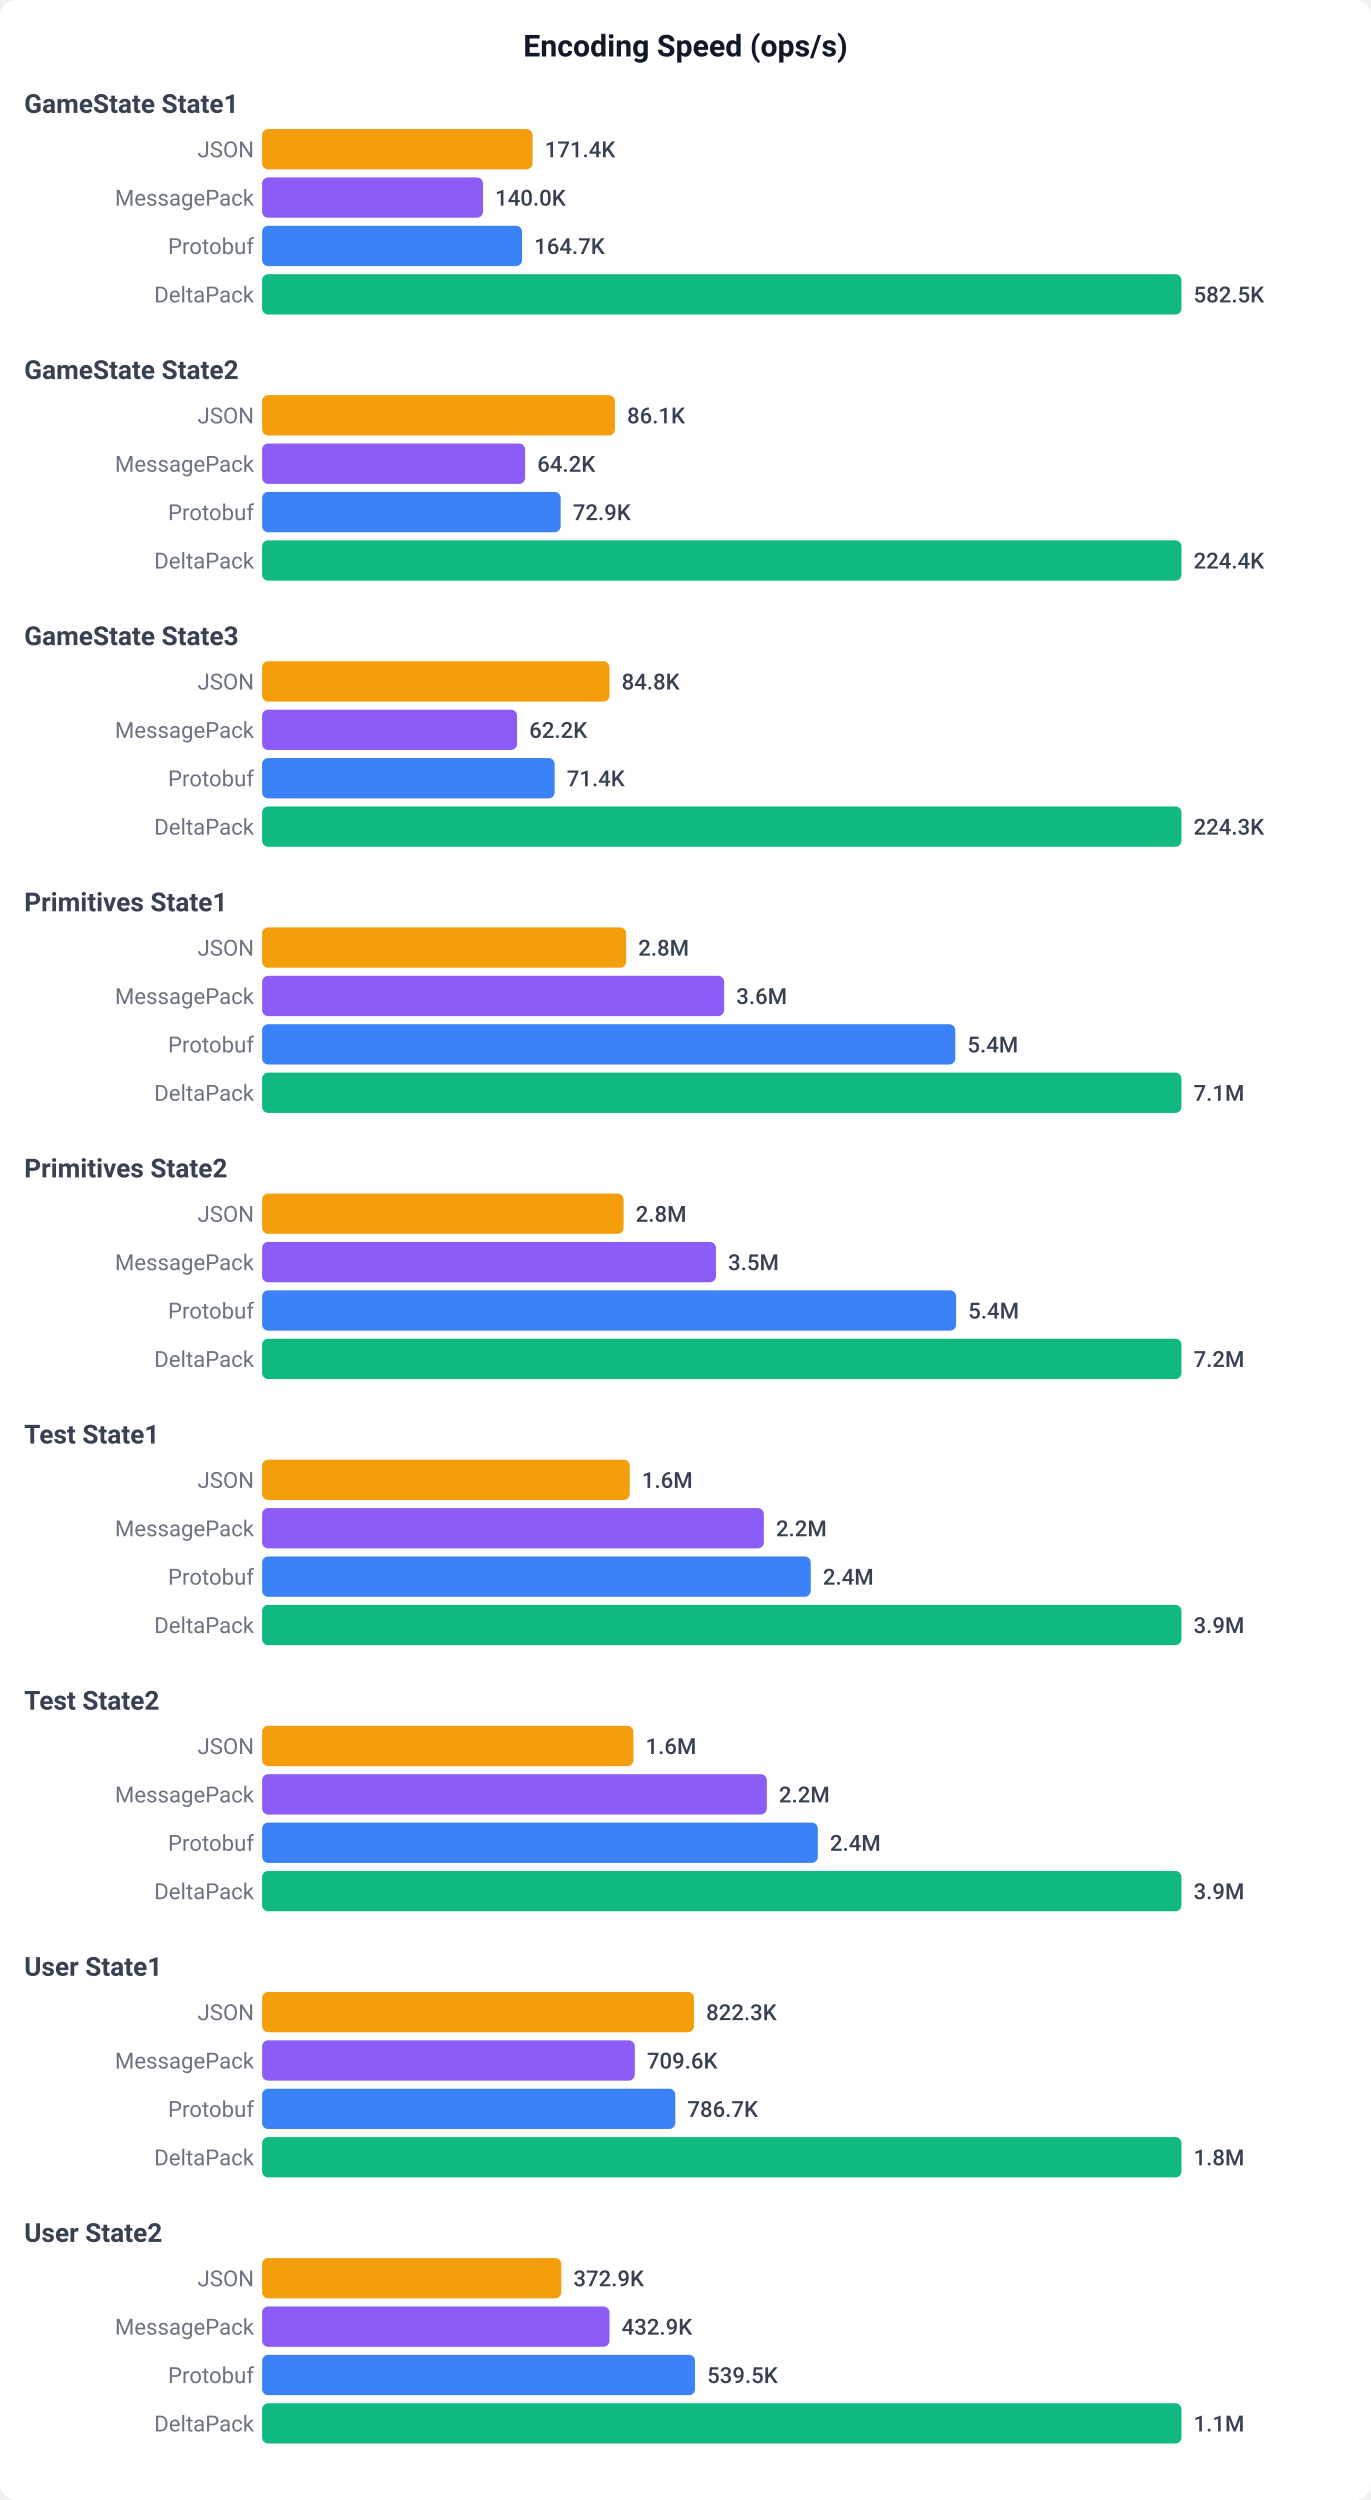
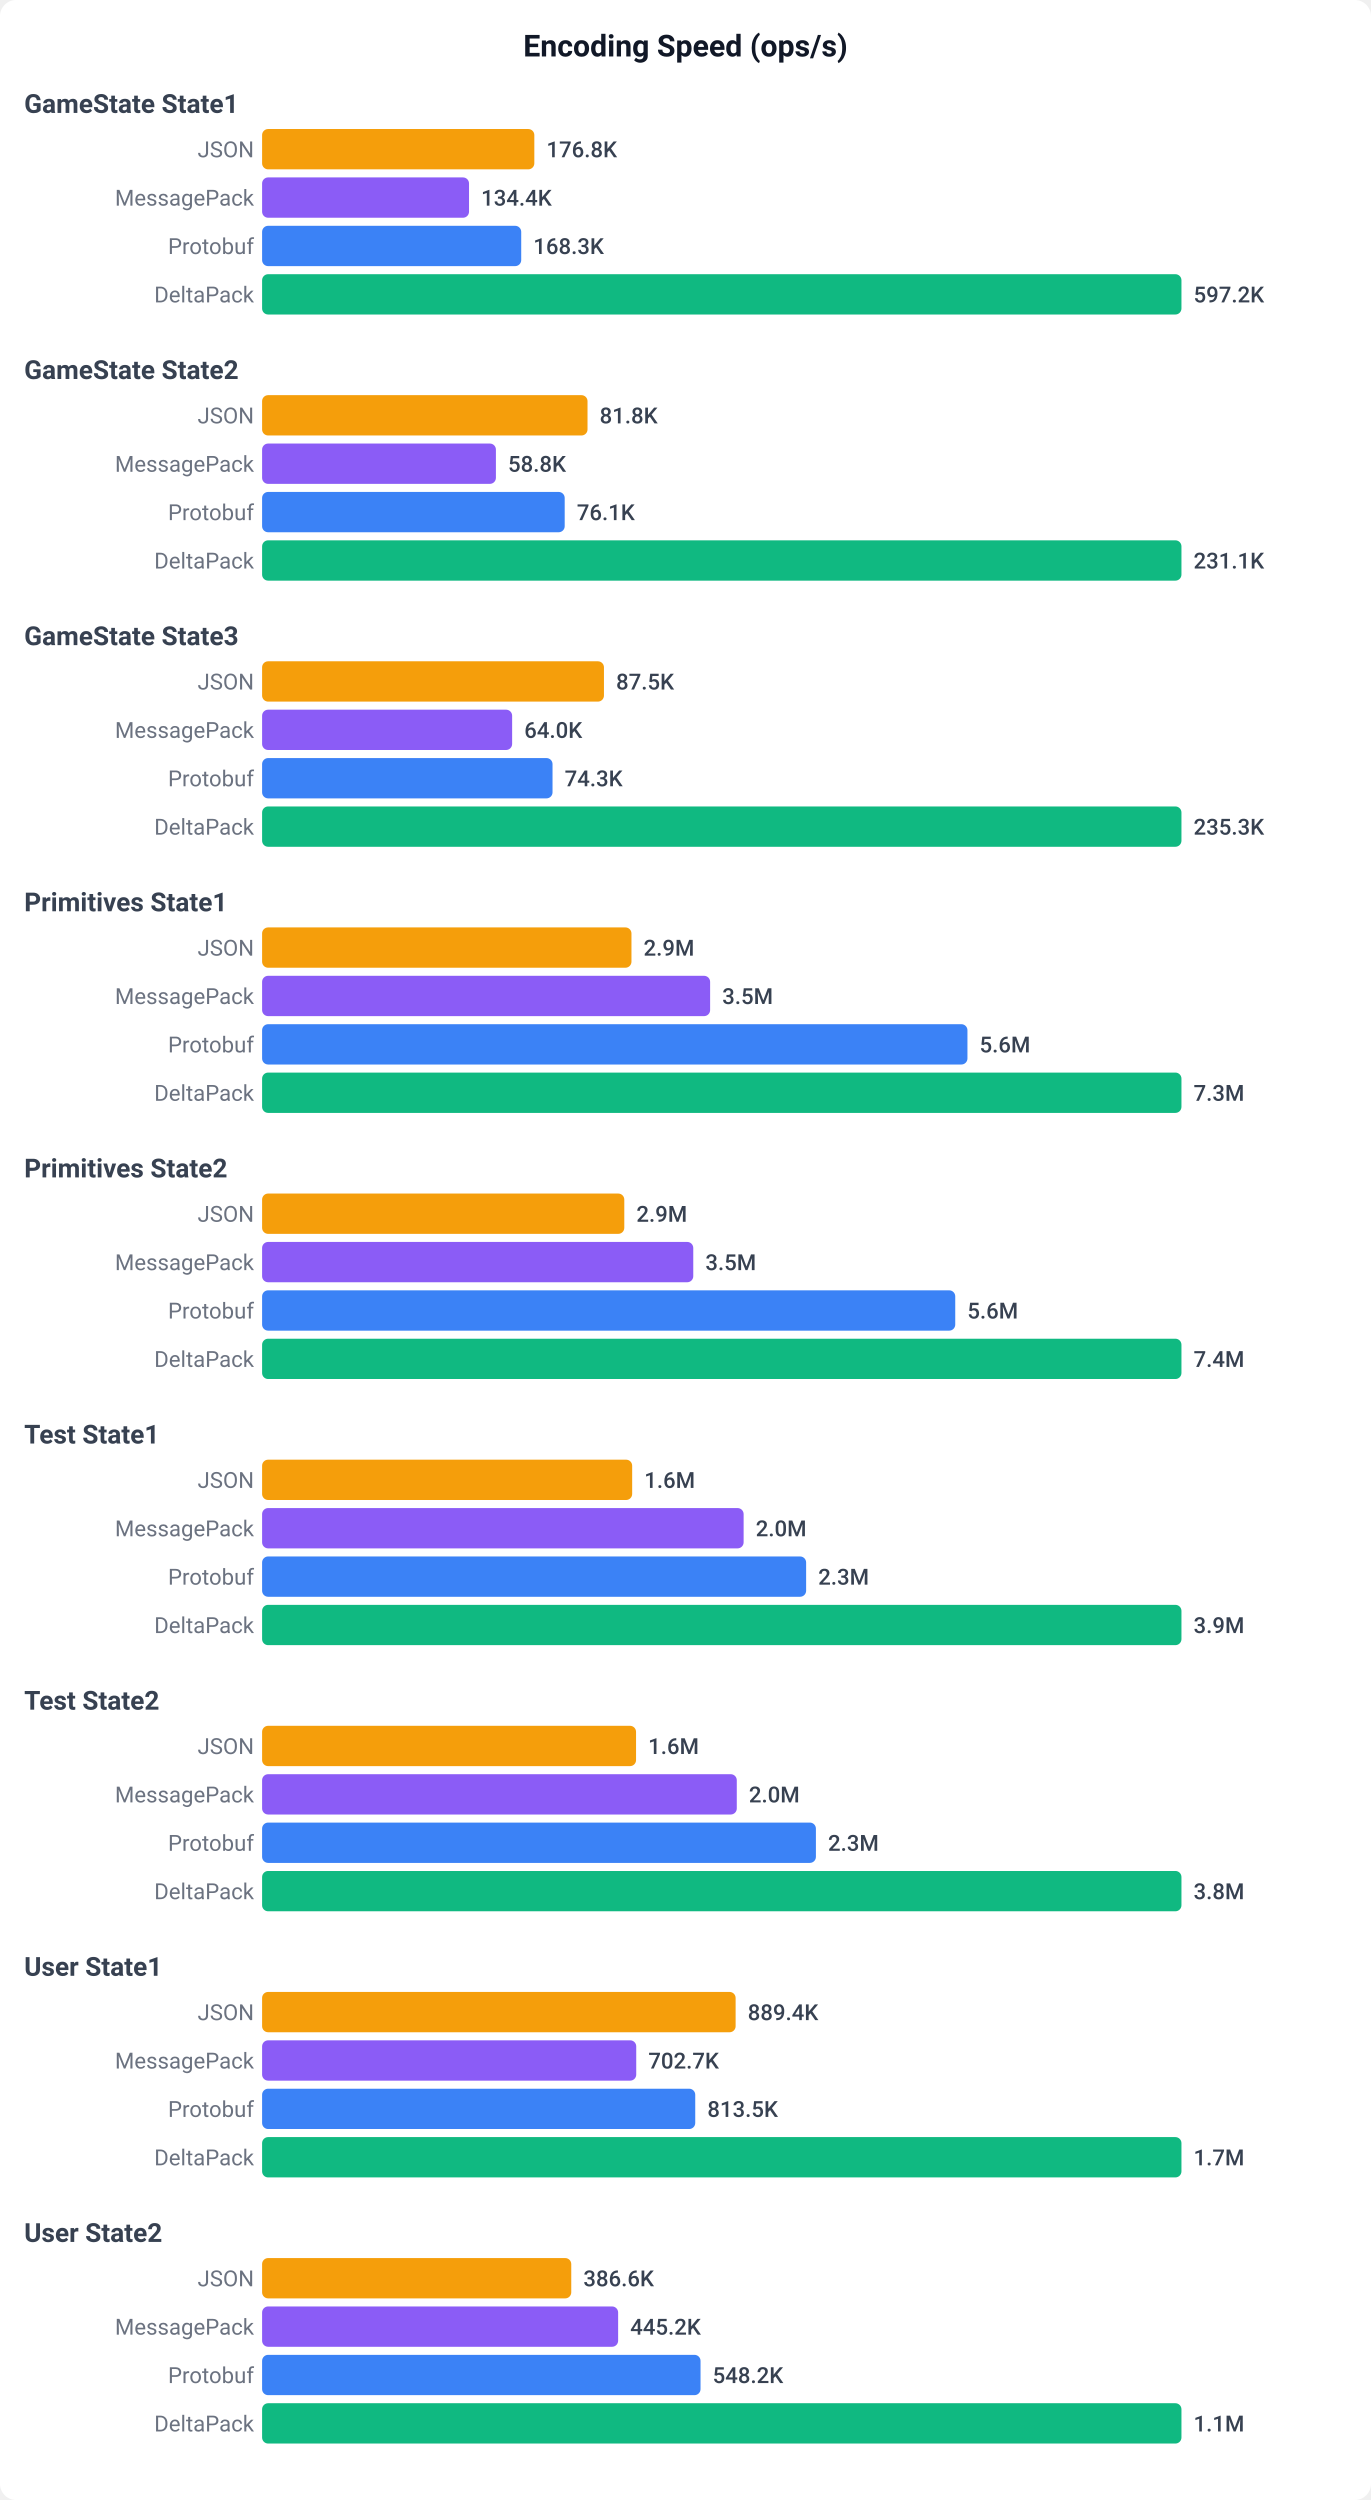
<svg xmlns="http://www.w3.org/2000/svg" width="680" height="1240" viewBox="0 0 680 1240">
  <style>
    text { font-family: -apple-system, BlinkMacSystemFont, "Segoe UI", Roboto, sans-serif; }
  </style>
  <rect width="680" height="1240" fill="white" rx="8" />
  <text x="340" y="28" text-anchor="middle" font-size="15" font-weight="bold" fill="#111827">Encoding Speed (ops/s)</text>
  <text x="12" y="56" font-size="13" font-weight="600" fill="#374151">GameState State1</text>
  <text x="126" y="78" text-anchor="end" font-size="11" fill="#6b7280">JSON</text>
-   <rect x="130" y="64" width="134.179" height="20" fill="#f59e0b" rx="3" />
-   <text x="270.179" y="78" font-size="11" fill="#374151" font-weight="500">171.4K</text>
+   <rect x="130" y="64" width="135.027" height="20" fill="#f59e0b" rx="3" />
+   <text x="271.027" y="78" font-size="11" fill="#374151" font-weight="500">176.8K</text>
  <text x="126" y="102" text-anchor="end" font-size="11" fill="#6b7280">MessagePack</text>
-   <rect x="130" y="88" width="109.577" height="20" fill="#8b5cf6" rx="3" />
-   <text x="245.577" y="102" font-size="11" fill="#374151" font-weight="500">140.0K</text>
+   <rect x="130" y="88" width="102.638" height="20" fill="#8b5cf6" rx="3" />
+   <text x="238.638" y="102" font-size="11" fill="#374151" font-weight="500">134.4K</text>
  <text x="126" y="126" text-anchor="end" font-size="11" fill="#6b7280">Protobuf</text>
-   <rect x="130" y="112" width="128.933" height="20" fill="#3b82f6" rx="3" />
-   <text x="264.933" y="126" font-size="11" fill="#374151" font-weight="500">164.7K</text>
+   <rect x="130" y="112" width="128.525" height="20" fill="#3b82f6" rx="3" />
+   <text x="264.525" y="126" font-size="11" fill="#374151" font-weight="500">168.3K</text>
  <text x="126" y="150" text-anchor="end" font-size="11" fill="#6b7280">DeltaPack</text>
  <rect x="130" y="136" width="456" height="20" fill="#10b981" rx="3" />
-   <text x="592" y="150" font-size="11" fill="#374151" font-weight="500">582.5K</text>
+   <text x="592" y="150" font-size="11" fill="#374151" font-weight="500">597.2K</text>
  <text x="12" y="188" font-size="13" font-weight="600" fill="#374151">GameState State2</text>
  <text x="126" y="210" text-anchor="end" font-size="11" fill="#6b7280">JSON</text>
-   <rect x="130" y="196" width="174.995" height="20" fill="#f59e0b" rx="3" />
-   <text x="310.995" y="210" font-size="11" fill="#374151" font-weight="500">86.1K</text>
+   <rect x="130" y="196" width="161.412" height="20" fill="#f59e0b" rx="3" />
+   <text x="297.412" y="210" font-size="11" fill="#374151" font-weight="500">81.8K</text>
  <text x="126" y="234" text-anchor="end" font-size="11" fill="#6b7280">MessagePack</text>
-   <rect x="130" y="220" width="130.475" height="20" fill="#8b5cf6" rx="3" />
-   <text x="266.475" y="234" font-size="11" fill="#374151" font-weight="500">64.2K</text>
+   <rect x="130" y="220" width="115.972" height="20" fill="#8b5cf6" rx="3" />
+   <text x="251.972" y="234" font-size="11" fill="#374151" font-weight="500">58.8K</text>
  <text x="126" y="258" text-anchor="end" font-size="11" fill="#6b7280">Protobuf</text>
-   <rect x="130" y="244" width="148.098" height="20" fill="#3b82f6" rx="3" />
-   <text x="284.098" y="258" font-size="11" fill="#374151" font-weight="500">72.9K</text>
+   <rect x="130" y="244" width="150.09" height="20" fill="#3b82f6" rx="3" />
+   <text x="286.09" y="258" font-size="11" fill="#374151" font-weight="500">76.1K</text>
  <text x="126" y="282" text-anchor="end" font-size="11" fill="#6b7280">DeltaPack</text>
  <rect x="130" y="268" width="456" height="20" fill="#10b981" rx="3" />
-   <text x="592" y="282" font-size="11" fill="#374151" font-weight="500">224.4K</text>
+   <text x="592" y="282" font-size="11" fill="#374151" font-weight="500">231.1K</text>
  <text x="12" y="320" font-size="13" font-weight="600" fill="#374151">GameState State3</text>
  <text x="126" y="342" text-anchor="end" font-size="11" fill="#6b7280">JSON</text>
-   <rect x="130" y="328" width="172.32" height="20" fill="#f59e0b" rx="3" />
-   <text x="308.32" y="342" font-size="11" fill="#374151" font-weight="500">84.8K</text>
+   <rect x="130" y="328" width="169.56" height="20" fill="#f59e0b" rx="3" />
+   <text x="305.56" y="342" font-size="11" fill="#374151" font-weight="500">87.5K</text>
  <text x="126" y="366" text-anchor="end" font-size="11" fill="#6b7280">MessagePack</text>
-   <rect x="130" y="352" width="126.479" height="20" fill="#8b5cf6" rx="3" />
-   <text x="262.479" y="366" font-size="11" fill="#374151" font-weight="500">62.2K</text>
+   <rect x="130" y="352" width="124.019" height="20" fill="#8b5cf6" rx="3" />
+   <text x="260.019" y="366" font-size="11" fill="#374151" font-weight="500">64.0K</text>
  <text x="126" y="390" text-anchor="end" font-size="11" fill="#6b7280">Protobuf</text>
-   <rect x="130" y="376" width="145.11" height="20" fill="#3b82f6" rx="3" />
-   <text x="281.11" y="390" font-size="11" fill="#374151" font-weight="500">71.4K</text>
+   <rect x="130" y="376" width="144.056" height="20" fill="#3b82f6" rx="3" />
+   <text x="280.056" y="390" font-size="11" fill="#374151" font-weight="500">74.3K</text>
  <text x="126" y="414" text-anchor="end" font-size="11" fill="#6b7280">DeltaPack</text>
  <rect x="130" y="400" width="456" height="20" fill="#10b981" rx="3" />
-   <text x="592" y="414" font-size="11" fill="#374151" font-weight="500">224.3K</text>
+   <text x="592" y="414" font-size="11" fill="#374151" font-weight="500">235.3K</text>
  <text x="12" y="452" font-size="13" font-weight="600" fill="#374151">Primitives State1</text>
  <text x="126" y="474" text-anchor="end" font-size="11" fill="#6b7280">JSON</text>
-   <rect x="130" y="460" width="180.557" height="20" fill="#f59e0b" rx="3" />
-   <text x="316.557" y="474" font-size="11" fill="#374151" font-weight="500">2.8M</text>
+   <rect x="130" y="460" width="183.206" height="20" fill="#f59e0b" rx="3" />
+   <text x="319.206" y="474" font-size="11" fill="#374151" font-weight="500">2.9M</text>
  <text x="126" y="498" text-anchor="end" font-size="11" fill="#6b7280">MessagePack</text>
-   <rect x="130" y="484" width="229.178" height="20" fill="#8b5cf6" rx="3" />
-   <text x="365.178" y="498" font-size="11" fill="#374151" font-weight="500">3.6M</text>
+   <rect x="130" y="484" width="222.22" height="20" fill="#8b5cf6" rx="3" />
+   <text x="358.22" y="498" font-size="11" fill="#374151" font-weight="500">3.5M</text>
  <text x="126" y="522" text-anchor="end" font-size="11" fill="#6b7280">Protobuf</text>
-   <rect x="130" y="508" width="343.827" height="20" fill="#3b82f6" rx="3" />
-   <text x="479.827" y="522" font-size="11" fill="#374151" font-weight="500">5.4M</text>
+   <rect x="130" y="508" width="349.852" height="20" fill="#3b82f6" rx="3" />
+   <text x="485.852" y="522" font-size="11" fill="#374151" font-weight="500">5.6M</text>
  <text x="126" y="546" text-anchor="end" font-size="11" fill="#6b7280">DeltaPack</text>
  <rect x="130" y="532" width="456" height="20" fill="#10b981" rx="3" />
-   <text x="592" y="546" font-size="11" fill="#374151" font-weight="500">7.1M</text>
+   <text x="592" y="546" font-size="11" fill="#374151" font-weight="500">7.3M</text>
  <text x="12" y="584" font-size="13" font-weight="600" fill="#374151">Primitives State2</text>
  <text x="126" y="606" text-anchor="end" font-size="11" fill="#6b7280">JSON</text>
-   <rect x="130" y="592" width="179.306" height="20" fill="#f59e0b" rx="3" />
-   <text x="315.306" y="606" font-size="11" fill="#374151" font-weight="500">2.8M</text>
+   <rect x="130" y="592" width="179.649" height="20" fill="#f59e0b" rx="3" />
+   <text x="315.649" y="606" font-size="11" fill="#374151" font-weight="500">2.9M</text>
  <text x="126" y="630" text-anchor="end" font-size="11" fill="#6b7280">MessagePack</text>
-   <rect x="130" y="616" width="225.123" height="20" fill="#8b5cf6" rx="3" />
-   <text x="361.123" y="630" font-size="11" fill="#374151" font-weight="500">3.5M</text>
+   <rect x="130" y="616" width="213.86" height="20" fill="#8b5cf6" rx="3" />
+   <text x="349.86" y="630" font-size="11" fill="#374151" font-weight="500">3.5M</text>
  <text x="126" y="654" text-anchor="end" font-size="11" fill="#6b7280">Protobuf</text>
-   <rect x="130" y="640" width="344.233" height="20" fill="#3b82f6" rx="3" />
-   <text x="480.233" y="654" font-size="11" fill="#374151" font-weight="500">5.4M</text>
+   <rect x="130" y="640" width="343.8" height="20" fill="#3b82f6" rx="3" />
+   <text x="479.8" y="654" font-size="11" fill="#374151" font-weight="500">5.6M</text>
  <text x="126" y="678" text-anchor="end" font-size="11" fill="#6b7280">DeltaPack</text>
  <rect x="130" y="664" width="456" height="20" fill="#10b981" rx="3" />
-   <text x="592" y="678" font-size="11" fill="#374151" font-weight="500">7.2M</text>
+   <text x="592" y="678" font-size="11" fill="#374151" font-weight="500">7.4M</text>
  <text x="12" y="716" font-size="13" font-weight="600" fill="#374151">Test State1</text>
  <text x="126" y="738" text-anchor="end" font-size="11" fill="#6b7280">JSON</text>
-   <rect x="130" y="724" width="182.358" height="20" fill="#f59e0b" rx="3" />
-   <text x="318.358" y="738" font-size="11" fill="#374151" font-weight="500">1.6M</text>
+   <rect x="130" y="724" width="183.555" height="20" fill="#f59e0b" rx="3" />
+   <text x="319.555" y="738" font-size="11" fill="#374151" font-weight="500">1.6M</text>
  <text x="126" y="762" text-anchor="end" font-size="11" fill="#6b7280">MessagePack</text>
-   <rect x="130" y="748" width="248.875" height="20" fill="#8b5cf6" rx="3" />
-   <text x="384.875" y="762" font-size="11" fill="#374151" font-weight="500">2.2M</text>
+   <rect x="130" y="748" width="238.838" height="20" fill="#8b5cf6" rx="3" />
+   <text x="374.838" y="762" font-size="11" fill="#374151" font-weight="500">2.0M</text>
  <text x="126" y="786" text-anchor="end" font-size="11" fill="#6b7280">Protobuf</text>
-   <rect x="130" y="772" width="272.136" height="20" fill="#3b82f6" rx="3" />
-   <text x="408.136" y="786" font-size="11" fill="#374151" font-weight="500">2.4M</text>
+   <rect x="130" y="772" width="269.839" height="20" fill="#3b82f6" rx="3" />
+   <text x="405.839" y="786" font-size="11" fill="#374151" font-weight="500">2.3M</text>
  <text x="126" y="810" text-anchor="end" font-size="11" fill="#6b7280">DeltaPack</text>
  <rect x="130" y="796" width="456" height="20" fill="#10b981" rx="3" />
  <text x="592" y="810" font-size="11" fill="#374151" font-weight="500">3.9M</text>
  <text x="12" y="848" font-size="13" font-weight="600" fill="#374151">Test State2</text>
  <text x="126" y="870" text-anchor="end" font-size="11" fill="#6b7280">JSON</text>
-   <rect x="130" y="856" width="184.187" height="20" fill="#f59e0b" rx="3" />
-   <text x="320.187" y="870" font-size="11" fill="#374151" font-weight="500">1.6M</text>
+   <rect x="130" y="856" width="185.481" height="20" fill="#f59e0b" rx="3" />
+   <text x="321.481" y="870" font-size="11" fill="#374151" font-weight="500">1.6M</text>
  <text x="126" y="894" text-anchor="end" font-size="11" fill="#6b7280">MessagePack</text>
-   <rect x="130" y="880" width="250.345" height="20" fill="#8b5cf6" rx="3" />
-   <text x="386.345" y="894" font-size="11" fill="#374151" font-weight="500">2.2M</text>
+   <rect x="130" y="880" width="235.447" height="20" fill="#8b5cf6" rx="3" />
+   <text x="371.447" y="894" font-size="11" fill="#374151" font-weight="500">2.0M</text>
  <text x="126" y="918" text-anchor="end" font-size="11" fill="#6b7280">Protobuf</text>
-   <rect x="130" y="904" width="275.635" height="20" fill="#3b82f6" rx="3" />
-   <text x="411.635" y="918" font-size="11" fill="#374151" font-weight="500">2.4M</text>
+   <rect x="130" y="904" width="274.691" height="20" fill="#3b82f6" rx="3" />
+   <text x="410.691" y="918" font-size="11" fill="#374151" font-weight="500">2.3M</text>
  <text x="126" y="942" text-anchor="end" font-size="11" fill="#6b7280">DeltaPack</text>
  <rect x="130" y="928" width="456" height="20" fill="#10b981" rx="3" />
-   <text x="592" y="942" font-size="11" fill="#374151" font-weight="500">3.9M</text>
+   <text x="592" y="942" font-size="11" fill="#374151" font-weight="500">3.8M</text>
  <text x="12" y="980" font-size="13" font-weight="600" fill="#374151">User State1</text>
  <text x="126" y="1002" text-anchor="end" font-size="11" fill="#6b7280">JSON</text>
-   <rect x="130" y="988" width="214.219" height="20" fill="#f59e0b" rx="3" />
-   <text x="350.219" y="1002" font-size="11" fill="#374151" font-weight="500">822.3K</text>
+   <rect x="130" y="988" width="234.868" height="20" fill="#f59e0b" rx="3" />
+   <text x="370.868" y="1002" font-size="11" fill="#374151" font-weight="500">889.4K</text>
  <text x="126" y="1026" text-anchor="end" font-size="11" fill="#6b7280">MessagePack</text>
-   <rect x="130" y="1012" width="184.86" height="20" fill="#8b5cf6" rx="3" />
-   <text x="320.86" y="1026" font-size="11" fill="#374151" font-weight="500">709.6K</text>
+   <rect x="130" y="1012" width="185.572" height="20" fill="#8b5cf6" rx="3" />
+   <text x="321.572" y="1026" font-size="11" fill="#374151" font-weight="500">702.7K</text>
  <text x="126" y="1050" text-anchor="end" font-size="11" fill="#6b7280">Protobuf</text>
-   <rect x="130" y="1036" width="204.941" height="20" fill="#3b82f6" rx="3" />
-   <text x="340.941" y="1050" font-size="11" fill="#374151" font-weight="500">786.7K</text>
+   <rect x="130" y="1036" width="214.838" height="20" fill="#3b82f6" rx="3" />
+   <text x="350.838" y="1050" font-size="11" fill="#374151" font-weight="500">813.5K</text>
  <text x="126" y="1074" text-anchor="end" font-size="11" fill="#6b7280">DeltaPack</text>
  <rect x="130" y="1060" width="456" height="20" fill="#10b981" rx="3" />
-   <text x="592" y="1074" font-size="11" fill="#374151" font-weight="500">1.8M</text>
+   <text x="592" y="1074" font-size="11" fill="#374151" font-weight="500">1.7M</text>
  <text x="12" y="1112" font-size="13" font-weight="600" fill="#374151">User State2</text>
  <text x="126" y="1134" text-anchor="end" font-size="11" fill="#6b7280">JSON</text>
-   <rect x="130" y="1120" width="148.406" height="20" fill="#f59e0b" rx="3" />
-   <text x="284.406" y="1134" font-size="11" fill="#374151" font-weight="500">372.9K</text>
+   <rect x="130" y="1120" width="153.344" height="20" fill="#f59e0b" rx="3" />
+   <text x="289.344" y="1134" font-size="11" fill="#374151" font-weight="500">386.6K</text>
  <text x="126" y="1158" text-anchor="end" font-size="11" fill="#6b7280">MessagePack</text>
-   <rect x="130" y="1144" width="172.318" height="20" fill="#8b5cf6" rx="3" />
-   <text x="308.318" y="1158" font-size="11" fill="#374151" font-weight="500">432.9K</text>
+   <rect x="130" y="1144" width="176.594" height="20" fill="#8b5cf6" rx="3" />
+   <text x="312.594" y="1158" font-size="11" fill="#374151" font-weight="500">445.2K</text>
  <text x="126" y="1182" text-anchor="end" font-size="11" fill="#6b7280">Protobuf</text>
-   <rect x="130" y="1168" width="214.736" height="20" fill="#3b82f6" rx="3" />
-   <text x="350.736" y="1182" font-size="11" fill="#374151" font-weight="500">539.5K</text>
+   <rect x="130" y="1168" width="217.466" height="20" fill="#3b82f6" rx="3" />
+   <text x="353.466" y="1182" font-size="11" fill="#374151" font-weight="500">548.2K</text>
  <text x="126" y="1206" text-anchor="end" font-size="11" fill="#6b7280">DeltaPack</text>
  <rect x="130" y="1192" width="456" height="20" fill="#10b981" rx="3" />
  <text x="592" y="1206" font-size="11" fill="#374151" font-weight="500">1.1M</text>
</svg>
